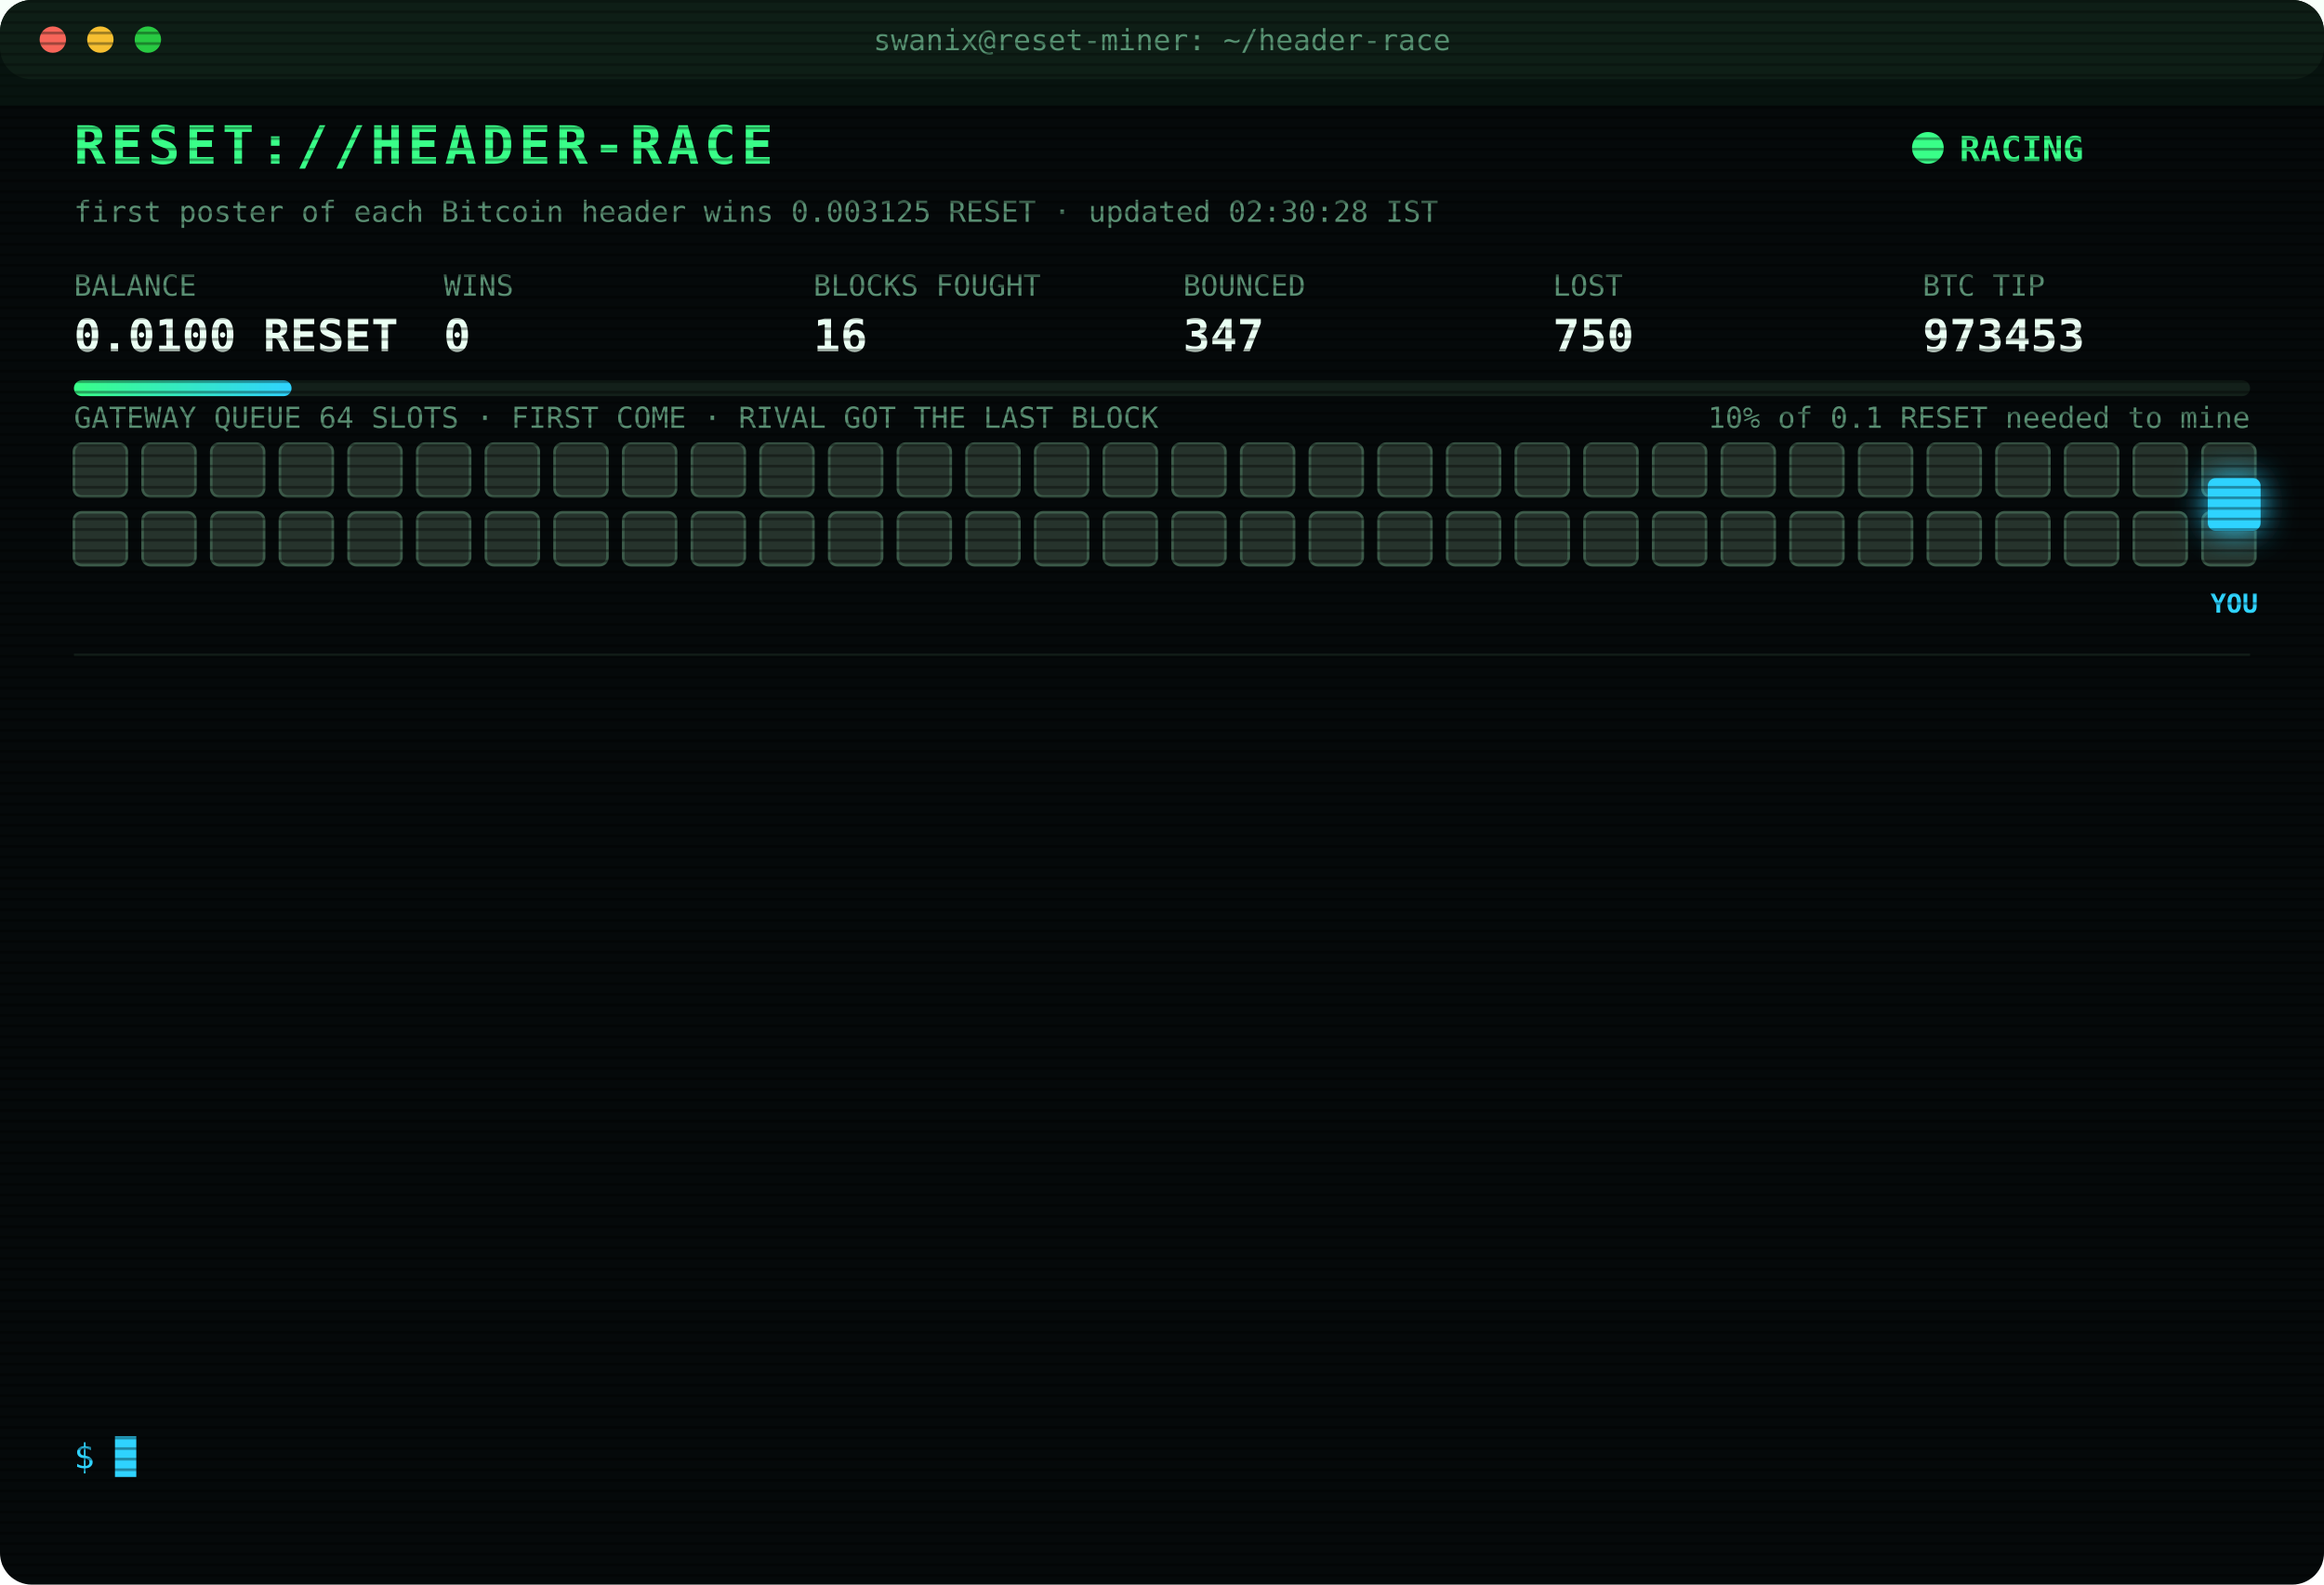
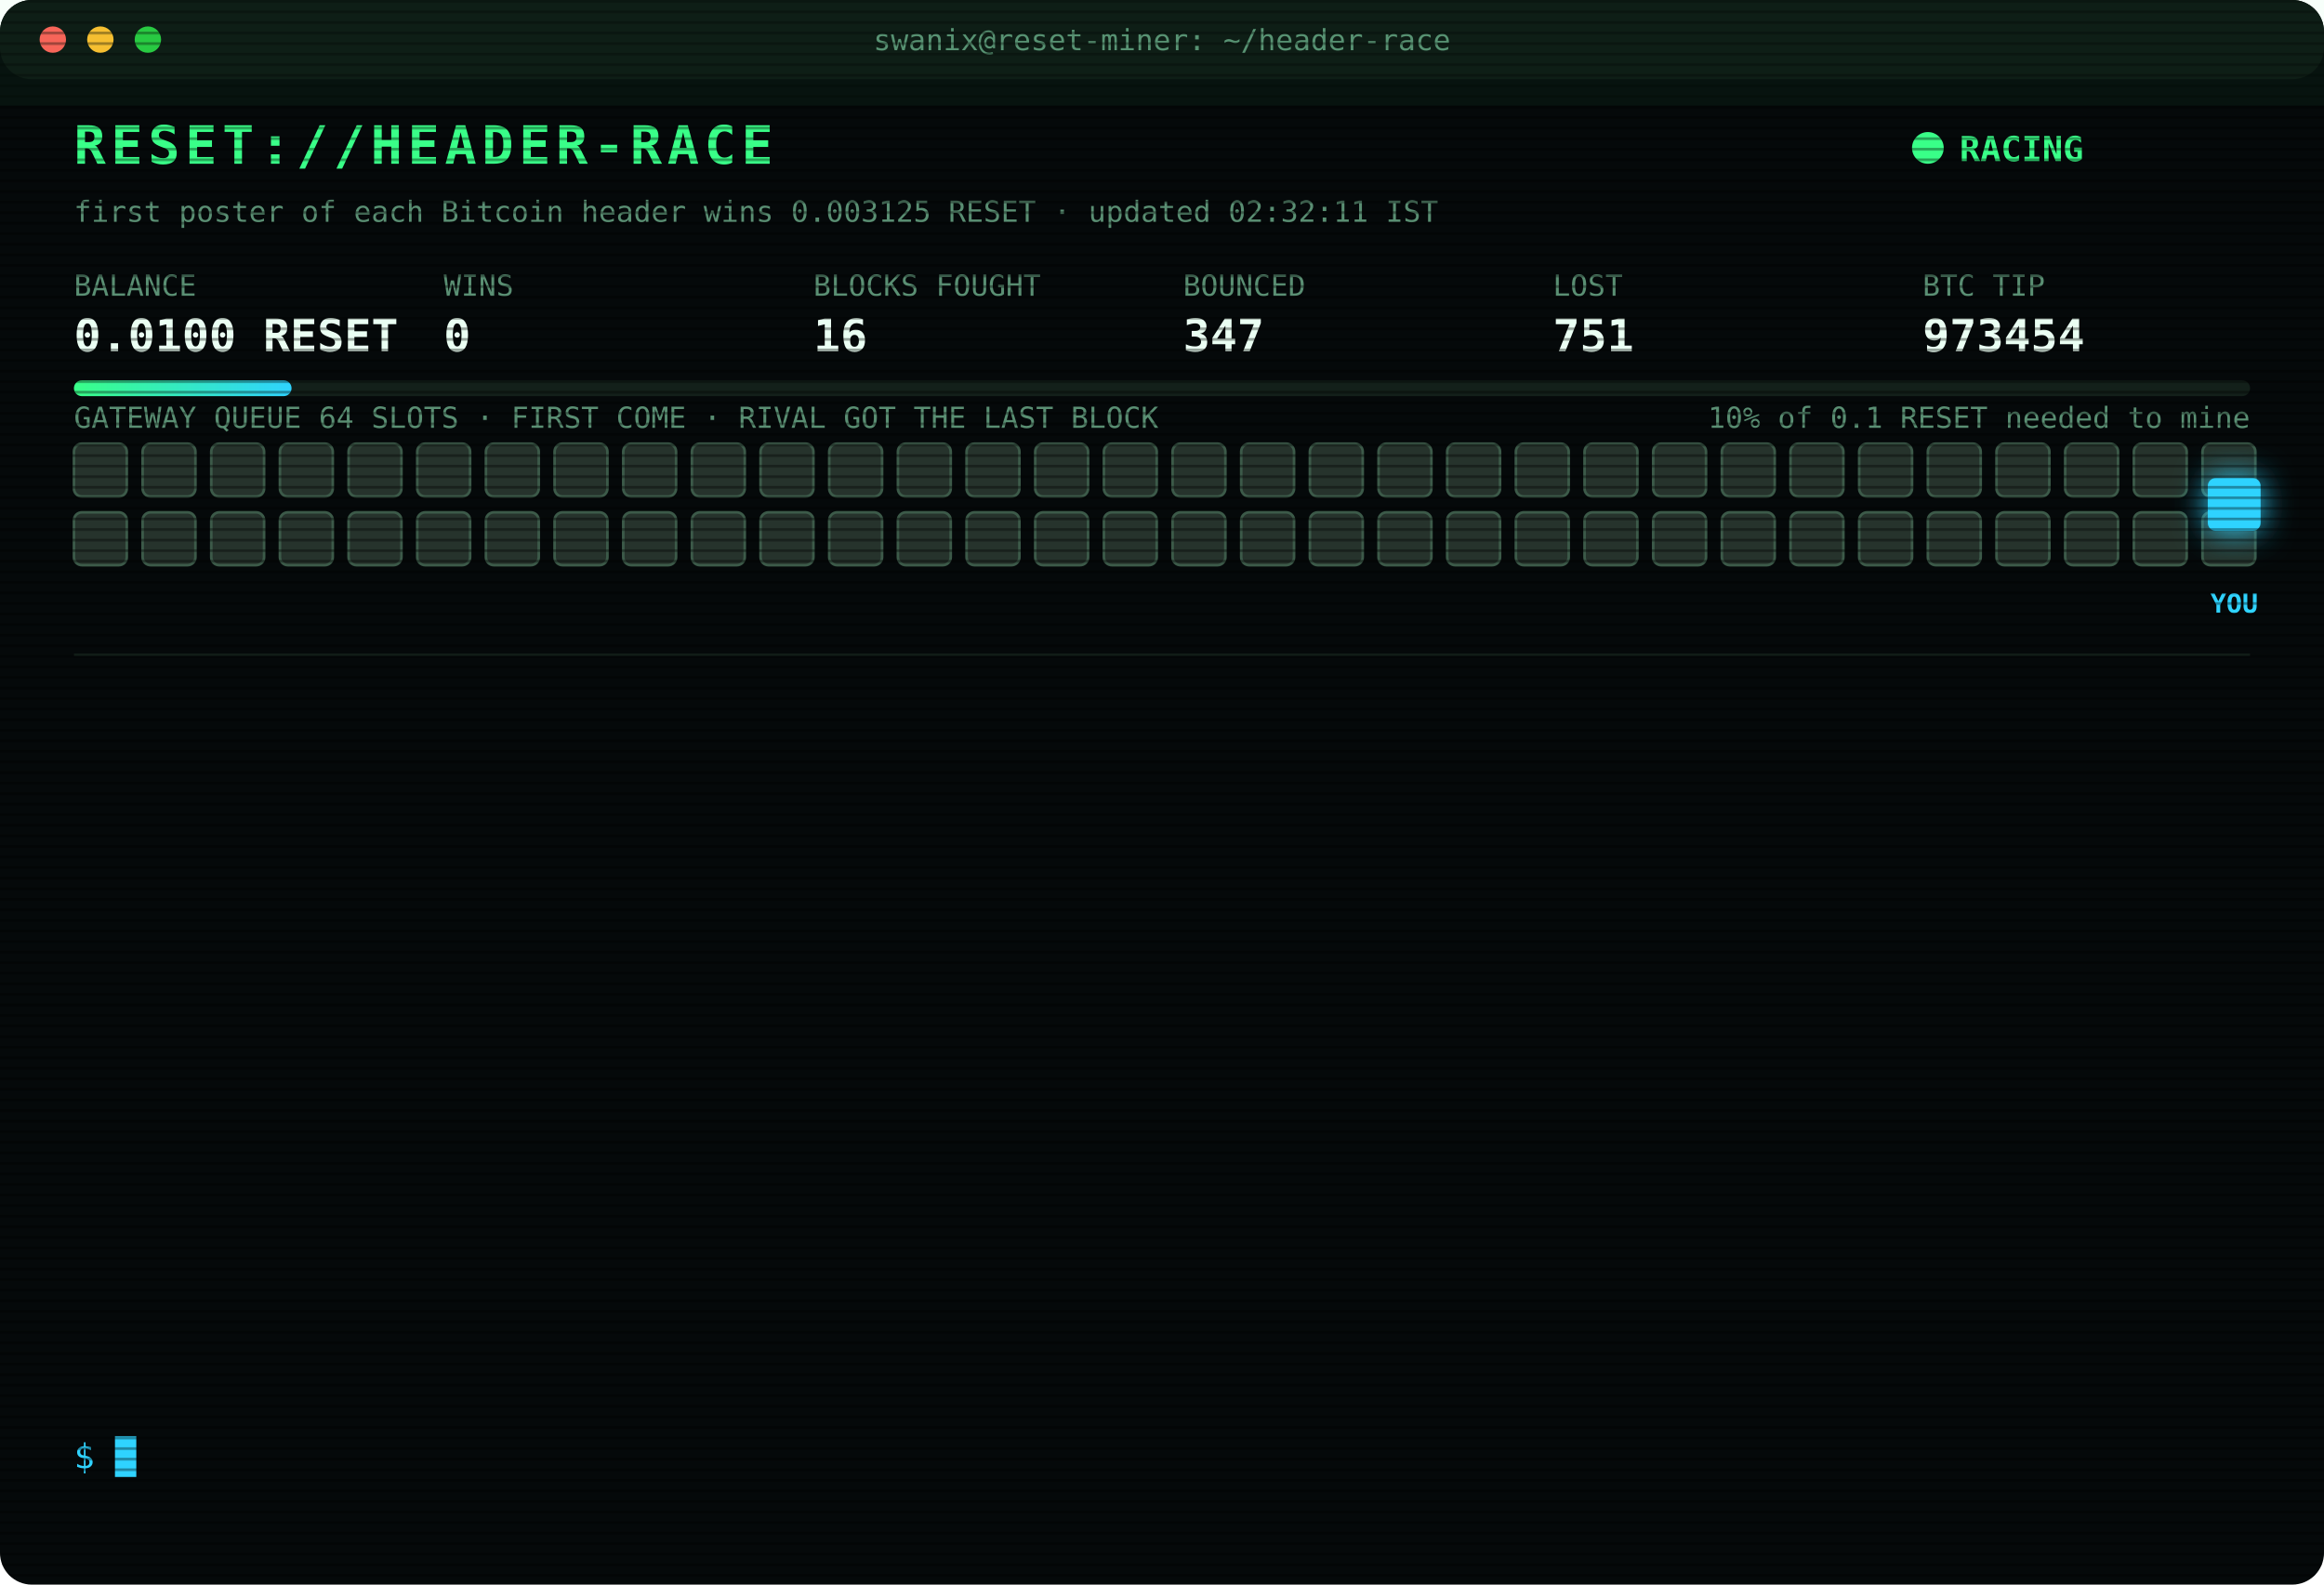
<svg xmlns="http://www.w3.org/2000/svg" width="880" height="600" viewBox="0 0 880 600" font-family="ui-monospace,SFMono-Regular,Menlo,Consolas,monospace">
  <style>
text{font-size:13px;fill:#7CFFB2}
.title{font-size:20px;font-weight:700;fill:#39FF88;letter-spacing:2px;animation:glitch 3s infinite steps(1)}
.sub{fill:#2fd3ff}.k{fill:#5a8f73;font-size:11px}.v{font-size:17px;font-weight:700;fill:#eafff3}
.ts{fill:#3f6b56}.boot{fill:#2fd3ff}.dim{fill:#5a8f73}.bad{fill:#ff4d6d}.warn{fill:#ffd23f}.mag{fill:#ff5cf0}.win{fill:#39FF88;font-weight:700}
.tag{font-size:10px;fill:#2fd3ff;font-weight:700}
.rival{fill:#26332c;stroke:#3c5a49;animation:jam 1.2s infinite alternate}
.idle{fill:#141c18;stroke:#22302a;animation:breathe 4s infinite}
.me{fill:#2fd3ff;filter:drop-shadow(0 0 6px #2fd3ff)}
.hover{animation:nudge 1.1s infinite ease-in-out}.bounce{animation:kick 1.4s infinite}
.ln{opacity:0;animation:in .4s forwards}
.cur{animation:blink 1s infinite steps(1)}
.scan{animation:scan 6s infinite linear}
.led{animation:blink 1.4s infinite}
@keyframes in{from{opacity:0;transform:translateX(-6px)}to{opacity:1;transform:none}}
@keyframes blink{50%{opacity:0}}
@keyframes jam{to{fill:#33463b}}
@keyframes breathe{50%{opacity:.4}}
@keyframes nudge{50%{transform:translateX(-10px)}}
@keyframes kick{0%,100%{transform:none}30%{transform:translateX(-14px)}55%{transform:translateX(10px) translateY(-6px)}}
@keyframes glitch{0%,92%{transform:none}93%{transform:translateX(2px);fill:#ff4d6d}95%{transform:translateX(-2px);fill:#2fd3ff}97%{transform:none}}
@keyframes scan{from{transform:translateY(-40px)}to{transform:translateY(600px)}}
</style>
  <defs>
    <pattern id="sl" width="4" height="4" patternUnits="userSpaceOnUse">
      <rect width="4" height="1" fill="#000" opacity=".35" />
    </pattern>
    <linearGradient id="bar">
      <stop offset="0" stop-color="#39FF88" />
      <stop offset="1" stop-color="#2fd3ff" />
    </linearGradient>
  </defs>
  <rect width="880" height="600" rx="12" fill="#05090a" />
  <rect width="880" height="30" rx="12" fill="#0d1512" />
  <circle cx="20" cy="15" r="5" fill="#ff5f57" />
  <circle cx="38" cy="15" r="5" fill="#febc2e" />
  <circle cx="56" cy="15" r="5" fill="#28c840" />
  <text x="440" y="19" text-anchor="middle" class="k">swanix@reset-miner: ~/header-race</text>
  <text x="28" y="62" class="title">RESET://HEADER-RACE</text>
  <circle class="led" cx="730" cy="56" r="6" fill="#39FF88" />
  <text x="742" y="61" class="win">RACING</text>
-   <text x="28" y="84" class="k">first poster of each Bitcoin header wins 0.003125 RESET · updated 02:30:28 IST</text>
+   <text x="28" y="84" class="k">first poster of each Bitcoin header wins 0.003125 RESET · updated 02:32:11 IST</text>
  <text x="28" y="112" class="k">BALANCE</text>
  <text x="28" y="133" class="v">0.0100 RESET</text>
  <text x="168" y="112" class="k">WINS</text>
  <text x="168" y="133" class="v">0</text>
  <text x="308" y="112" class="k">BLOCKS FOUGHT</text>
  <text x="308" y="133" class="v">16</text>
  <text x="448" y="112" class="k">BOUNCED</text>
  <text x="448" y="133" class="v">347</text>
  <text x="588" y="112" class="k">LOST</text>
-   <text x="588" y="133" class="v">750</text>
+   <text x="588" y="133" class="v">751</text>
  <text x="728" y="112" class="k">BTC TIP</text>
-   <text x="728" y="133" class="v">973453</text>
+   <text x="728" y="133" class="v">973454</text>
  <rect x="28" y="144" width="824" height="6" rx="3" fill="#13201a" />
  <rect x="28" y="144" width="82.4" height="6" rx="3" fill="url(#bar)" />
  <text x="852" y="162" text-anchor="end" class="k">10% of 0.1 RESET needed to mine</text>
  <text x="28" y="162" class="k">GATEWAY QUEUE 64 SLOTS · FIRST COME · RIVAL GOT THE LAST BLOCK</text>
  <rect class="rival" x="28" y="168" width="20" height="20" rx="3" style="animation-delay:0.00s" />
  <rect class="rival" x="54" y="168" width="20" height="20" rx="3" style="animation-delay:0.05s" />
  <rect class="rival" x="80" y="168" width="20" height="20" rx="3" style="animation-delay:0.10s" />
  <rect class="rival" x="106" y="168" width="20" height="20" rx="3" style="animation-delay:0.15s" />
  <rect class="rival" x="132" y="168" width="20" height="20" rx="3" style="animation-delay:0.20s" />
  <rect class="rival" x="158" y="168" width="20" height="20" rx="3" style="animation-delay:0.25s" />
  <rect class="rival" x="184" y="168" width="20" height="20" rx="3" style="animation-delay:0.30s" />
  <rect class="rival" x="210" y="168" width="20" height="20" rx="3" style="animation-delay:0.35s" />
  <rect class="rival" x="236" y="168" width="20" height="20" rx="3" style="animation-delay:0.40s" />
  <rect class="rival" x="262" y="168" width="20" height="20" rx="3" style="animation-delay:0.45s" />
  <rect class="rival" x="288" y="168" width="20" height="20" rx="3" style="animation-delay:0.50s" />
  <rect class="rival" x="314" y="168" width="20" height="20" rx="3" style="animation-delay:0.55s" />
  <rect class="rival" x="340" y="168" width="20" height="20" rx="3" style="animation-delay:0.60s" />
  <rect class="rival" x="366" y="168" width="20" height="20" rx="3" style="animation-delay:0.65s" />
  <rect class="rival" x="392" y="168" width="20" height="20" rx="3" style="animation-delay:0.70s" />
  <rect class="rival" x="418" y="168" width="20" height="20" rx="3" style="animation-delay:0.75s" />
  <rect class="rival" x="444" y="168" width="20" height="20" rx="3" style="animation-delay:0.80s" />
  <rect class="rival" x="470" y="168" width="20" height="20" rx="3" style="animation-delay:0.85s" />
  <rect class="rival" x="496" y="168" width="20" height="20" rx="3" style="animation-delay:0.90s" />
  <rect class="rival" x="522" y="168" width="20" height="20" rx="3" style="animation-delay:0.95s" />
  <rect class="rival" x="548" y="168" width="20" height="20" rx="3" style="animation-delay:1.00s" />
  <rect class="rival" x="574" y="168" width="20" height="20" rx="3" style="animation-delay:1.05s" />
  <rect class="rival" x="600" y="168" width="20" height="20" rx="3" style="animation-delay:1.10s" />
  <rect class="rival" x="626" y="168" width="20" height="20" rx="3" style="animation-delay:1.15s" />
  <rect class="rival" x="652" y="168" width="20" height="20" rx="3" style="animation-delay:1.20s" />
  <rect class="rival" x="678" y="168" width="20" height="20" rx="3" style="animation-delay:1.25s" />
  <rect class="rival" x="704" y="168" width="20" height="20" rx="3" style="animation-delay:1.30s" />
  <rect class="rival" x="730" y="168" width="20" height="20" rx="3" style="animation-delay:1.35s" />
  <rect class="rival" x="756" y="168" width="20" height="20" rx="3" style="animation-delay:1.40s" />
  <rect class="rival" x="782" y="168" width="20" height="20" rx="3" style="animation-delay:1.45s" />
  <rect class="rival" x="808" y="168" width="20" height="20" rx="3" style="animation-delay:1.50s" />
  <rect class="rival" x="834" y="168" width="20" height="20" rx="3" style="animation-delay:1.55s" />
  <rect class="rival" x="28" y="194" width="20" height="20" rx="3" style="animation-delay:1.60s" />
  <rect class="rival" x="54" y="194" width="20" height="20" rx="3" style="animation-delay:1.65s" />
  <rect class="rival" x="80" y="194" width="20" height="20" rx="3" style="animation-delay:1.70s" />
  <rect class="rival" x="106" y="194" width="20" height="20" rx="3" style="animation-delay:1.75s" />
  <rect class="rival" x="132" y="194" width="20" height="20" rx="3" style="animation-delay:1.80s" />
  <rect class="rival" x="158" y="194" width="20" height="20" rx="3" style="animation-delay:1.85s" />
  <rect class="rival" x="184" y="194" width="20" height="20" rx="3" style="animation-delay:1.90s" />
  <rect class="rival" x="210" y="194" width="20" height="20" rx="3" style="animation-delay:1.95s" />
  <rect class="rival" x="236" y="194" width="20" height="20" rx="3" style="animation-delay:2.00s" />
  <rect class="rival" x="262" y="194" width="20" height="20" rx="3" style="animation-delay:2.05s" />
  <rect class="rival" x="288" y="194" width="20" height="20" rx="3" style="animation-delay:2.10s" />
  <rect class="rival" x="314" y="194" width="20" height="20" rx="3" style="animation-delay:2.15s" />
  <rect class="rival" x="340" y="194" width="20" height="20" rx="3" style="animation-delay:2.20s" />
  <rect class="rival" x="366" y="194" width="20" height="20" rx="3" style="animation-delay:2.25s" />
  <rect class="rival" x="392" y="194" width="20" height="20" rx="3" style="animation-delay:2.30s" />
  <rect class="rival" x="418" y="194" width="20" height="20" rx="3" style="animation-delay:2.35s" />
  <rect class="rival" x="444" y="194" width="20" height="20" rx="3" style="animation-delay:2.40s" />
  <rect class="rival" x="470" y="194" width="20" height="20" rx="3" style="animation-delay:2.45s" />
  <rect class="rival" x="496" y="194" width="20" height="20" rx="3" style="animation-delay:2.50s" />
  <rect class="rival" x="522" y="194" width="20" height="20" rx="3" style="animation-delay:2.55s" />
  <rect class="rival" x="548" y="194" width="20" height="20" rx="3" style="animation-delay:2.60s" />
  <rect class="rival" x="574" y="194" width="20" height="20" rx="3" style="animation-delay:2.65s" />
  <rect class="rival" x="600" y="194" width="20" height="20" rx="3" style="animation-delay:2.70s" />
  <rect class="rival" x="626" y="194" width="20" height="20" rx="3" style="animation-delay:2.75s" />
  <rect class="rival" x="652" y="194" width="20" height="20" rx="3" style="animation-delay:2.80s" />
  <rect class="rival" x="678" y="194" width="20" height="20" rx="3" style="animation-delay:2.85s" />
  <rect class="rival" x="704" y="194" width="20" height="20" rx="3" style="animation-delay:2.90s" />
  <rect class="rival" x="730" y="194" width="20" height="20" rx="3" style="animation-delay:2.95s" />
  <rect class="rival" x="756" y="194" width="20" height="20" rx="3" style="animation-delay:3.00s" />
  <rect class="rival" x="782" y="194" width="20" height="20" rx="3" style="animation-delay:3.05s" />
  <rect class="rival" x="808" y="194" width="20" height="20" rx="3" style="animation-delay:3.10s" />
  <rect class="rival" x="834" y="194" width="20" height="20" rx="3" style="animation-delay:3.15s" />
  <g class="hover">
    <rect class="me" x="836" y="181" width="20" height="20" rx="3" />
    <text class="tag" x="846" y="232" text-anchor="middle">YOU</text>
  </g>
  <line x1="28" x2="852" y1="248" y2="248" stroke="#13201a" />
  <g class="ln" style="animation-delay:0.40s">
-     <text x="28" y="270" class="ts">00:45:04</text>
-     <text x="104" y="270" class="bad">[LOST] #973445 taken by a rival miner</text>
+     <text x="28" y="270" class="ts">00:53:52</text>
+     <text x="104" y="270" class="bad">[LOST] #973446 taken by a rival miner</text>
  </g>
  <g class="ln" style="animation-delay:0.65s">
-     <text x="28" y="292" class="ts">00:53:52</text>
-     <text x="104" y="292" class="bad">[LOST] #973446 taken by a rival miner</text>
+     <text x="28" y="292" class="ts">00:58:30</text>
+     <text x="104" y="292" class="bad">[GATEWAY DOWN] no response · 559ms</text>
  </g>
  <g class="ln" style="animation-delay:0.90s">
-     <text x="28" y="314" class="ts">00:58:30</text>
-     <text x="104" y="314" class="bad">[GATEWAY DOWN] no response · 559ms</text>
+     <text x="28" y="314" class="ts">00:58:31</text>
+     <text x="104" y="314" class="bad">[GATEWAY DOWN] no response · 759ms</text>
  </g>
  <g class="ln" style="animation-delay:1.15s">
-     <text x="28" y="336" class="ts">00:58:31</text>
-     <text x="104" y="336" class="bad">[GATEWAY DOWN] no response · 759ms</text>
+     <text x="28" y="336" class="ts">00:58:35</text>
+     <text x="104" y="336" class="bad">[LOST] #973447 taken by a rival miner</text>
  </g>
  <g class="ln" style="animation-delay:1.40s">
-     <text x="28" y="358" class="ts">00:58:35</text>
-     <text x="104" y="358" class="bad">[LOST] #973447 taken by a rival miner</text>
+     <text x="28" y="358" class="ts">01:40:29</text>
+     <text x="104" y="358" class="bad">[LOST] #973448 taken by a rival miner</text>
  </g>
  <g class="ln" style="animation-delay:1.65s">
-     <text x="28" y="380" class="ts">01:40:29</text>
-     <text x="104" y="380" class="bad">[LOST] #973448 taken by a rival miner</text>
+     <text x="28" y="380" class="ts">01:55:29</text>
+     <text x="104" y="380" class="bad">[LOST] #973449 taken by a rival miner</text>
  </g>
  <g class="ln" style="animation-delay:1.90s">
-     <text x="28" y="402" class="ts">01:55:29</text>
-     <text x="104" y="402" class="bad">[LOST] #973449 taken by a rival miner</text>
+     <text x="28" y="402" class="ts">02:10:48</text>
+     <text x="104" y="402" class="dim">[STINT END] calls 806 · wins 0</text>
  </g>
  <g class="ln" style="animation-delay:2.15s">
-     <text x="28" y="424" class="ts">02:10:48</text>
-     <text x="104" y="424" class="dim">[STINT END] calls 806 · wins 0</text>
+     <text x="28" y="424" class="ts">02:15:29</text>
+     <text x="104" y="424" class="boot">[BOOT] racer v3 online · 3 feeds · stint 340m</text>
  </g>
  <g class="ln" style="animation-delay:2.40s">
-     <text x="28" y="446" class="ts">02:15:29</text>
-     <text x="104" y="446" class="boot">[BOOT] racer v3 online · 3 feeds · stint 340m</text>
+     <text x="28" y="446" class="ts">02:17:35</text>
+     <text x="104" y="446" class="bad">[LOST] #973450 taken by a rival miner</text>
  </g>
  <g class="ln" style="animation-delay:2.65s">
-     <text x="28" y="468" class="ts">02:17:35</text>
-     <text x="104" y="468" class="bad">[LOST] #973450 taken by a rival miner</text>
+     <text x="28" y="468" class="ts">02:20:03</text>
+     <text x="104" y="468" class="bad">[LOST] #973451 taken by a rival miner</text>
  </g>
  <g class="ln" style="animation-delay:2.90s">
-     <text x="28" y="490" class="ts">02:20:03</text>
-     <text x="104" y="490" class="bad">[LOST] #973451 taken by a rival miner</text>
+     <text x="28" y="490" class="ts">02:21:54</text>
+     <text x="104" y="490" class="bad">[LOST] #973452 taken by a rival miner</text>
  </g>
  <g class="ln" style="animation-delay:3.15s">
-     <text x="28" y="512" class="ts">02:21:54</text>
-     <text x="104" y="512" class="bad">[LOST] #973452 taken by a rival miner</text>
+     <text x="28" y="512" class="ts">02:26:41</text>
+     <text x="104" y="512" class="bad">[LOST] #973453 taken by a rival miner</text>
  </g>
  <g class="ln" style="animation-delay:3.40s">
-     <text x="28" y="534" class="ts">02:26:41</text>
-     <text x="104" y="534" class="bad">[LOST] #973453 taken by a rival miner</text>
+     <text x="28" y="534" class="ts">02:32:11</text>
+     <text x="104" y="534" class="bad">[LOST] #973454 taken by a rival miner</text>
  </g>
  <text x="28" y="556" class="sub">$ <tspan class="cur">█</tspan>
  </text>
  <rect width="880" height="600" rx="12" fill="url(#sl)" pointer-events="none" />
  <rect class="scan" width="880" height="40" fill="#39FF88" opacity=".04" />
</svg>
